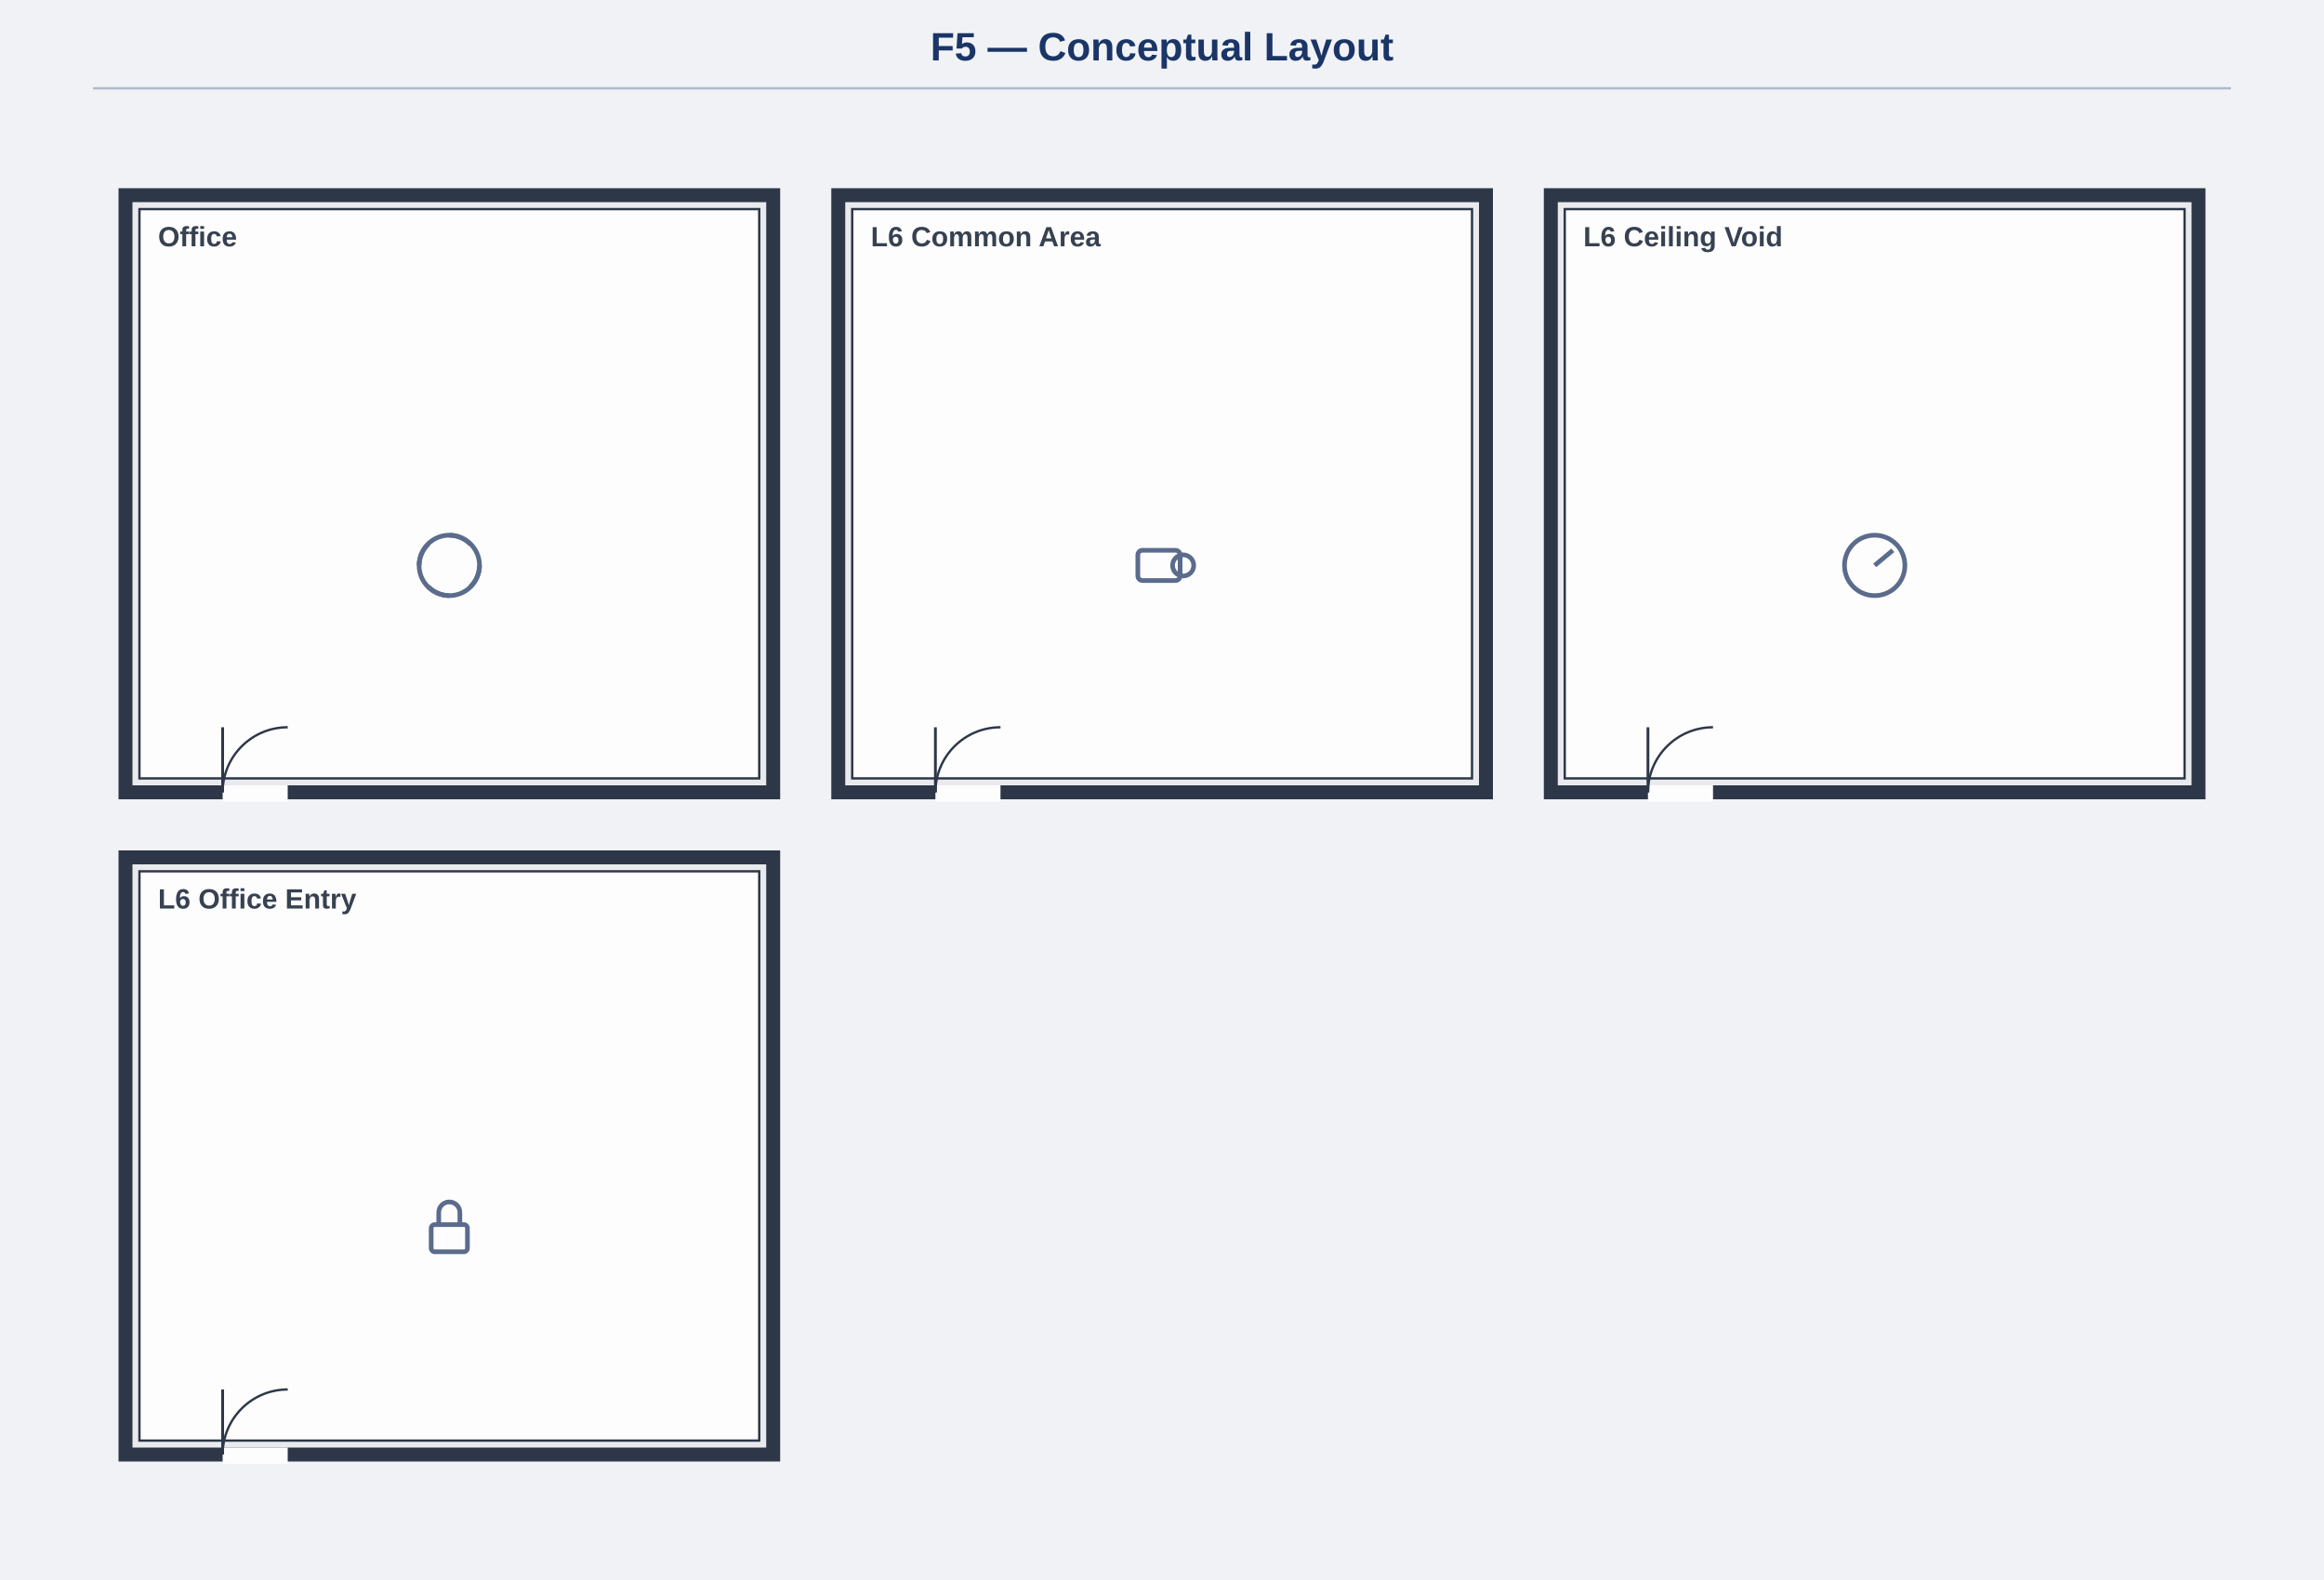
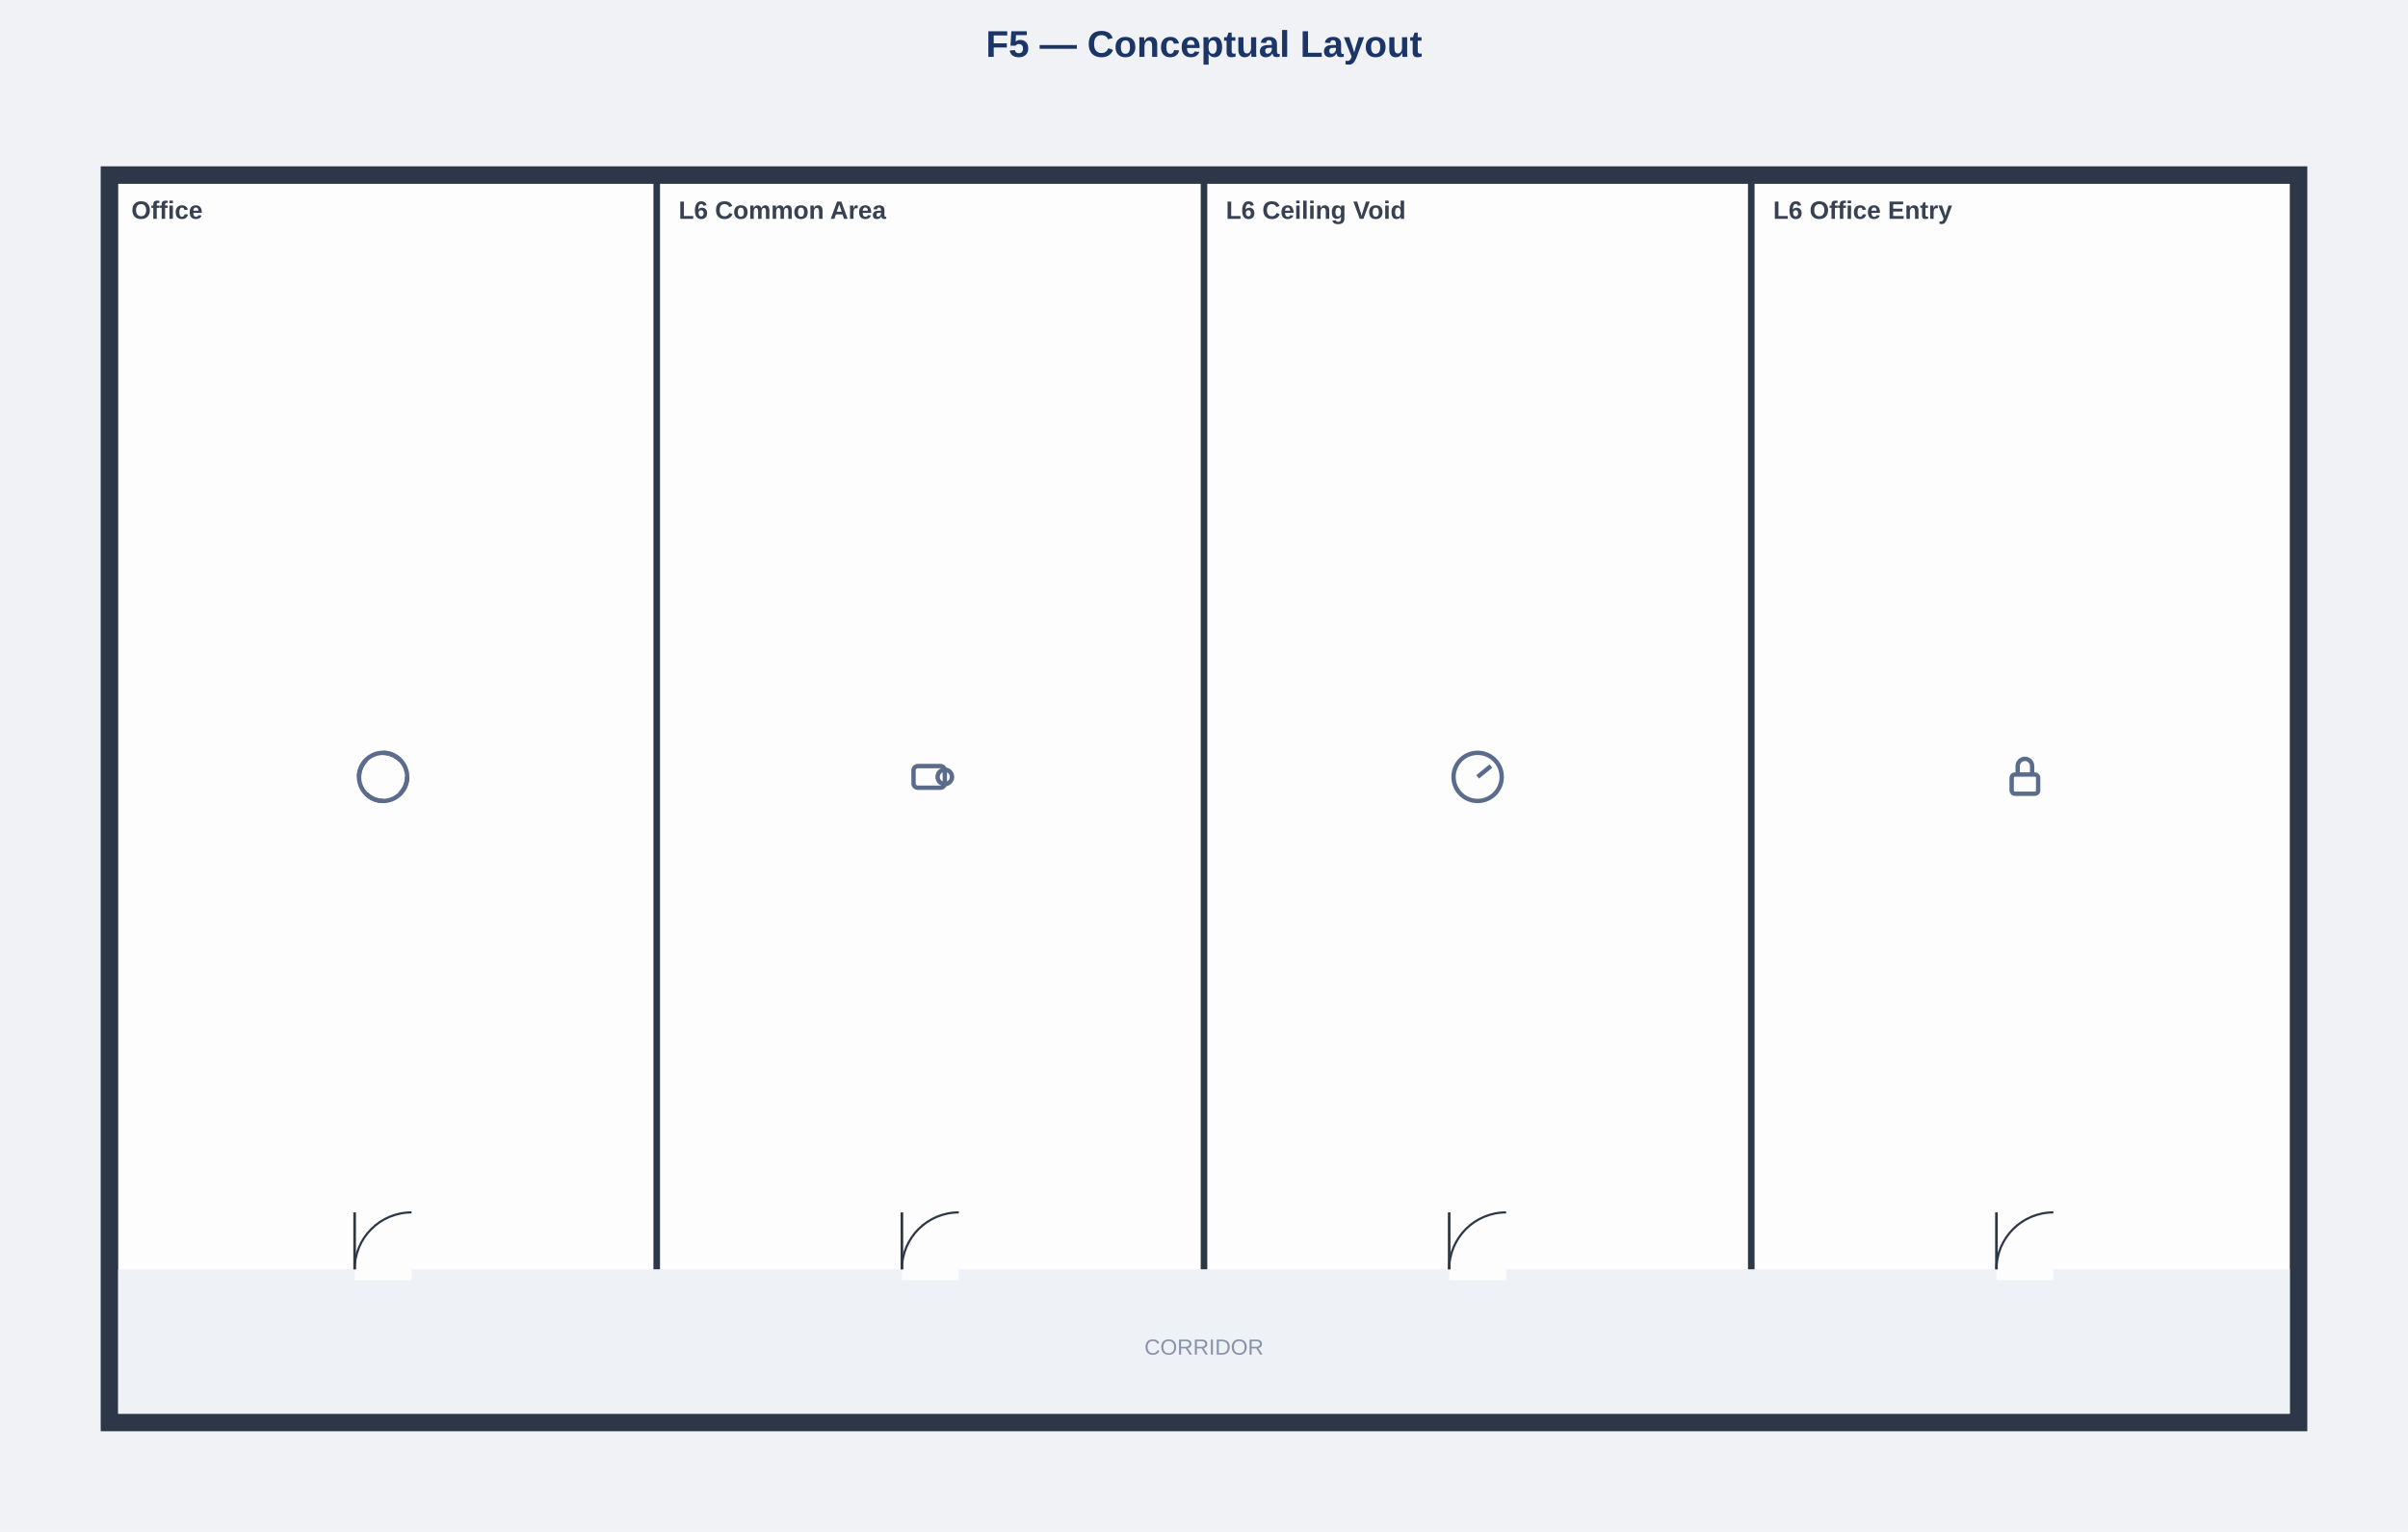
- <svg xmlns="http://www.w3.org/2000/svg" width="1000" height="680" viewBox="0 0 1000 680" font-family="Arial, sans-serif">
-   <rect x="0" y="0" width="1000" height="680" fill="#F0F2F6" />
-   <text x="500.0" y="26" text-anchor="middle" font-size="17" font-weight="bold" fill="#1A3566">F5 — Conceptual Layout</text>
-   <line x1="40" y1="38" x2="960" y2="38" stroke="#1A3566" stroke-width="1" opacity="0.3" />
-   <rect x="54.0" y="84.0" width="278.7" height="257.0" fill="#E8EAED" stroke="#2D3748" stroke-width="6" />
-   <rect x="60.0" y="90.0" width="266.7" height="245.0" fill="#FDFDFE" stroke="#2D3748" stroke-width="1" />
-   <rect x="95.8" y="338.0" width="28.0" height="7" fill="#FDFDFE" />
-   <path d="M95.8,341.0 A28.0,28.0 0 0 1 123.8,313.0" fill="none" stroke="#2D3748" stroke-width="1" />
-   <line x1="95.8" y1="341.0" x2="95.8" y2="313.0" stroke="#2D3748" stroke-width="1.2" />
-   <text x="68.0" y="106.0" font-size="12" font-weight="700" fill="#374151">Office</text>
-   <circle cx="193.333" cy="243.34" r="13" fill="none" stroke="#5B6B8C" stroke-width="2" />
-   <path d="M193.333,230.34 A13,13 0 0 1 202.433,234.24" stroke="#5B6B8C" stroke-width="2" fill="none" />
-   <path d="M206.333,243.34 A13,13 0 0 1 202.433,252.44" stroke="#5B6B8C" stroke-width="2" fill="none" />
-   <path d="M193.333,256.34 A13,13 0 0 1 184.233,252.44" stroke="#5B6B8C" stroke-width="2" fill="none" />
-   <path d="M180.333,243.34 A13,13 0 0 1 184.233,234.24" stroke="#5B6B8C" stroke-width="2" fill="none" />
-   <rect x="360.7" y="84.0" width="278.7" height="257.0" fill="#E8EAED" stroke="#2D3748" stroke-width="6" />
-   <rect x="366.7" y="90.0" width="266.7" height="245.0" fill="#FDFDFE" stroke="#2D3748" stroke-width="1" />
-   <rect x="402.5" y="338.0" width="28.0" height="7" fill="#FDFDFE" />
-   <path d="M402.5,341.0 A28.0,28.0 0 0 1 430.5,313.0" fill="none" stroke="#2D3748" stroke-width="1" />
-   <line x1="402.5" y1="341.0" x2="402.5" y2="313.0" stroke="#2D3748" stroke-width="1.2" />
-   <text x="374.7" y="106.0" font-size="12" font-weight="700" fill="#374151">L6 Common Area</text>
-   <rect x="489.6" y="236.84" width="18.2" height="13" rx="2" fill="none" stroke="#5B6B8C" stroke-width="2" />
-   <circle cx="509.1" cy="243.34" r="4.55" fill="none" stroke="#5B6B8C" stroke-width="2" />
-   <rect x="667.3" y="84.0" width="278.7" height="257.0" fill="#E8EAED" stroke="#2D3748" stroke-width="6" />
-   <rect x="673.3" y="90.0" width="266.7" height="245.0" fill="#FDFDFE" stroke="#2D3748" stroke-width="1" />
-   <rect x="709.1" y="338.0" width="28.0" height="7" fill="#FDFDFE" />
-   <path d="M709.1,341.0 A28.0,28.0 0 0 1 737.1,313.0" fill="none" stroke="#2D3748" stroke-width="1" />
-   <line x1="709.1" y1="341.0" x2="709.1" y2="313.0" stroke="#2D3748" stroke-width="1.2" />
-   <text x="681.3" y="106.0" font-size="12" font-weight="700" fill="#374151">L6 Ceiling Void</text>
-   <circle cx="806.667" cy="243.34" r="13" fill="none" stroke="#5B6B8C" stroke-width="2" />
-   <path d="M806.667,243.34 L814.467,236.84" stroke="#5B6B8C" stroke-width="2" />
-   <rect x="54.0" y="369.0" width="278.7" height="257.0" fill="#E8EAED" stroke="#2D3748" stroke-width="6" />
-   <rect x="60.0" y="375.0" width="266.7" height="245.0" fill="#FDFDFE" stroke="#2D3748" stroke-width="1" />
-   <rect x="95.8" y="623.0" width="28.0" height="7" fill="#FDFDFE" />
-   <path d="M95.8,626.0 A28.0,28.0 0 0 1 123.8,598.0" fill="none" stroke="#2D3748" stroke-width="1" />
-   <line x1="95.8" y1="626.0" x2="95.8" y2="598.0" stroke="#2D3748" stroke-width="1.2" />
-   <text x="68.0" y="391.0" font-size="12" font-weight="700" fill="#374151">L6 Office Entry</text>
-   <rect x="185.533" y="527.04" width="15.6" height="11.7" rx="1.5" fill="none" stroke="#5B6B8C" stroke-width="2" />
-   <path d="M188.783,527.04 L188.783,521.84 A4.55,4.55 0 0 1 197.883,521.84 L197.883,527.04" fill="none" stroke="#5B6B8C" stroke-width="2" />
+ <svg xmlns="http://www.w3.org/2000/svg" width="1100" height="700" viewBox="0 0 1100 700" font-family="Arial, sans-serif">
+   <rect x="0" y="0" width="1100" height="700" fill="#F0F2F6" />
+   <text x="550.0" y="26" text-anchor="middle" font-size="17" font-weight="bold" fill="#1A3566">F5 — Conceptual Layout</text>
+   <rect x="50" y="80" width="1000" height="570" fill="#FDFDFE" stroke="#2D3748" stroke-width="8" />
+   <rect x="54.0" y="580" width="992" height="66.0" fill="#EEF1F5" />
+   <text x="550.0" y="619.0" text-anchor="middle" font-size="10" fill="#5B6B8C" opacity="0.7">CORRIDOR</text>
+   <text x="60.0" y="100" font-size="11.5" font-weight="700" fill="#374151">Office</text>
+   <circle cx="175.0" cy="355.0" r="11" fill="none" stroke="#5B6B8C" stroke-width="2" />
+   <path d="M175.0,344.0 A11,11 0 0 1 182.7,347.3" stroke="#5B6B8C" stroke-width="2" fill="none" />
+   <path d="M186.0,355.0 A11,11 0 0 1 182.7,362.7" stroke="#5B6B8C" stroke-width="2" fill="none" />
+   <path d="M175.0,366.0 A11,11 0 0 1 167.3,362.7" stroke="#5B6B8C" stroke-width="2" fill="none" />
+   <path d="M164.0,355.0 A11,11 0 0 1 167.3,347.3" stroke="#5B6B8C" stroke-width="2" fill="none" />
+   <rect x="162.0" y="577.0" width="26.0" height="8" fill="#FDFDFE" />
+   <path d="M162.0,580.0 A26.0,26.0 0 0 1 188.0,554.0" fill="none" stroke="#2D3748" stroke-width="1" />
+   <line x1="162.0" y1="580.0" x2="162.0" y2="554.0" stroke="#2D3748" stroke-width="1.2" />
+   <line x1="300.0" y1="80" x2="300.0" y2="580" stroke="#2D3748" stroke-width="3" />
+   <text x="310.0" y="100" font-size="11.5" font-weight="700" fill="#374151">L6 Common Area</text>
+   <rect x="417.3" y="350.05" width="14.3" height="9.9" rx="2" fill="none" stroke="#5B6B8C" stroke-width="2" />
+   <circle cx="431.6" cy="355.0" r="3.3" fill="none" stroke="#5B6B8C" stroke-width="2" />
+   <rect x="412.0" y="577.0" width="26.0" height="8" fill="#FDFDFE" />
+   <path d="M412.0,580.0 A26.0,26.0 0 0 1 438.0,554.0" fill="none" stroke="#2D3748" stroke-width="1" />
+   <line x1="412.0" y1="580.0" x2="412.0" y2="554.0" stroke="#2D3748" stroke-width="1.2" />
+   <line x1="550.0" y1="80" x2="550.0" y2="580" stroke="#2D3748" stroke-width="3" />
+   <text x="560.0" y="100" font-size="11.5" font-weight="700" fill="#374151">L6 Ceiling Void</text>
+   <circle cx="675.0" cy="355.0" r="11" fill="none" stroke="#5B6B8C" stroke-width="2" />
+   <path d="M675.0,355.0 L681.05,350.05" stroke="#5B6B8C" stroke-width="2" />
+   <rect x="662.0" y="577.0" width="26.0" height="8" fill="#FDFDFE" />
+   <path d="M662.0,580.0 A26.0,26.0 0 0 1 688.0,554.0" fill="none" stroke="#2D3748" stroke-width="1" />
+   <line x1="662.0" y1="580.0" x2="662.0" y2="554.0" stroke="#2D3748" stroke-width="1.2" />
+   <line x1="800.0" y1="80" x2="800.0" y2="580" stroke="#2D3748" stroke-width="3" />
+   <text x="810.0" y="100" font-size="11.5" font-weight="700" fill="#374151">L6 Office Entry</text>
+   <rect x="918.95" y="353.9" width="12.1" height="8.8" rx="1.5" fill="none" stroke="#5B6B8C" stroke-width="2" />
+   <path d="M921.7,353.9 L921.7,350.05 A3.3,3.3 0 0 1 928.3,350.05 L928.3,353.9" fill="none" stroke="#5B6B8C" stroke-width="2" />
+   <rect x="912.0" y="577.0" width="26.0" height="8" fill="#FDFDFE" />
+   <path d="M912.0,580.0 A26.0,26.0 0 0 1 938.0,554.0" fill="none" stroke="#2D3748" stroke-width="1" />
+   <line x1="912.0" y1="580.0" x2="912.0" y2="554.0" stroke="#2D3748" stroke-width="1.2" />
</svg>
